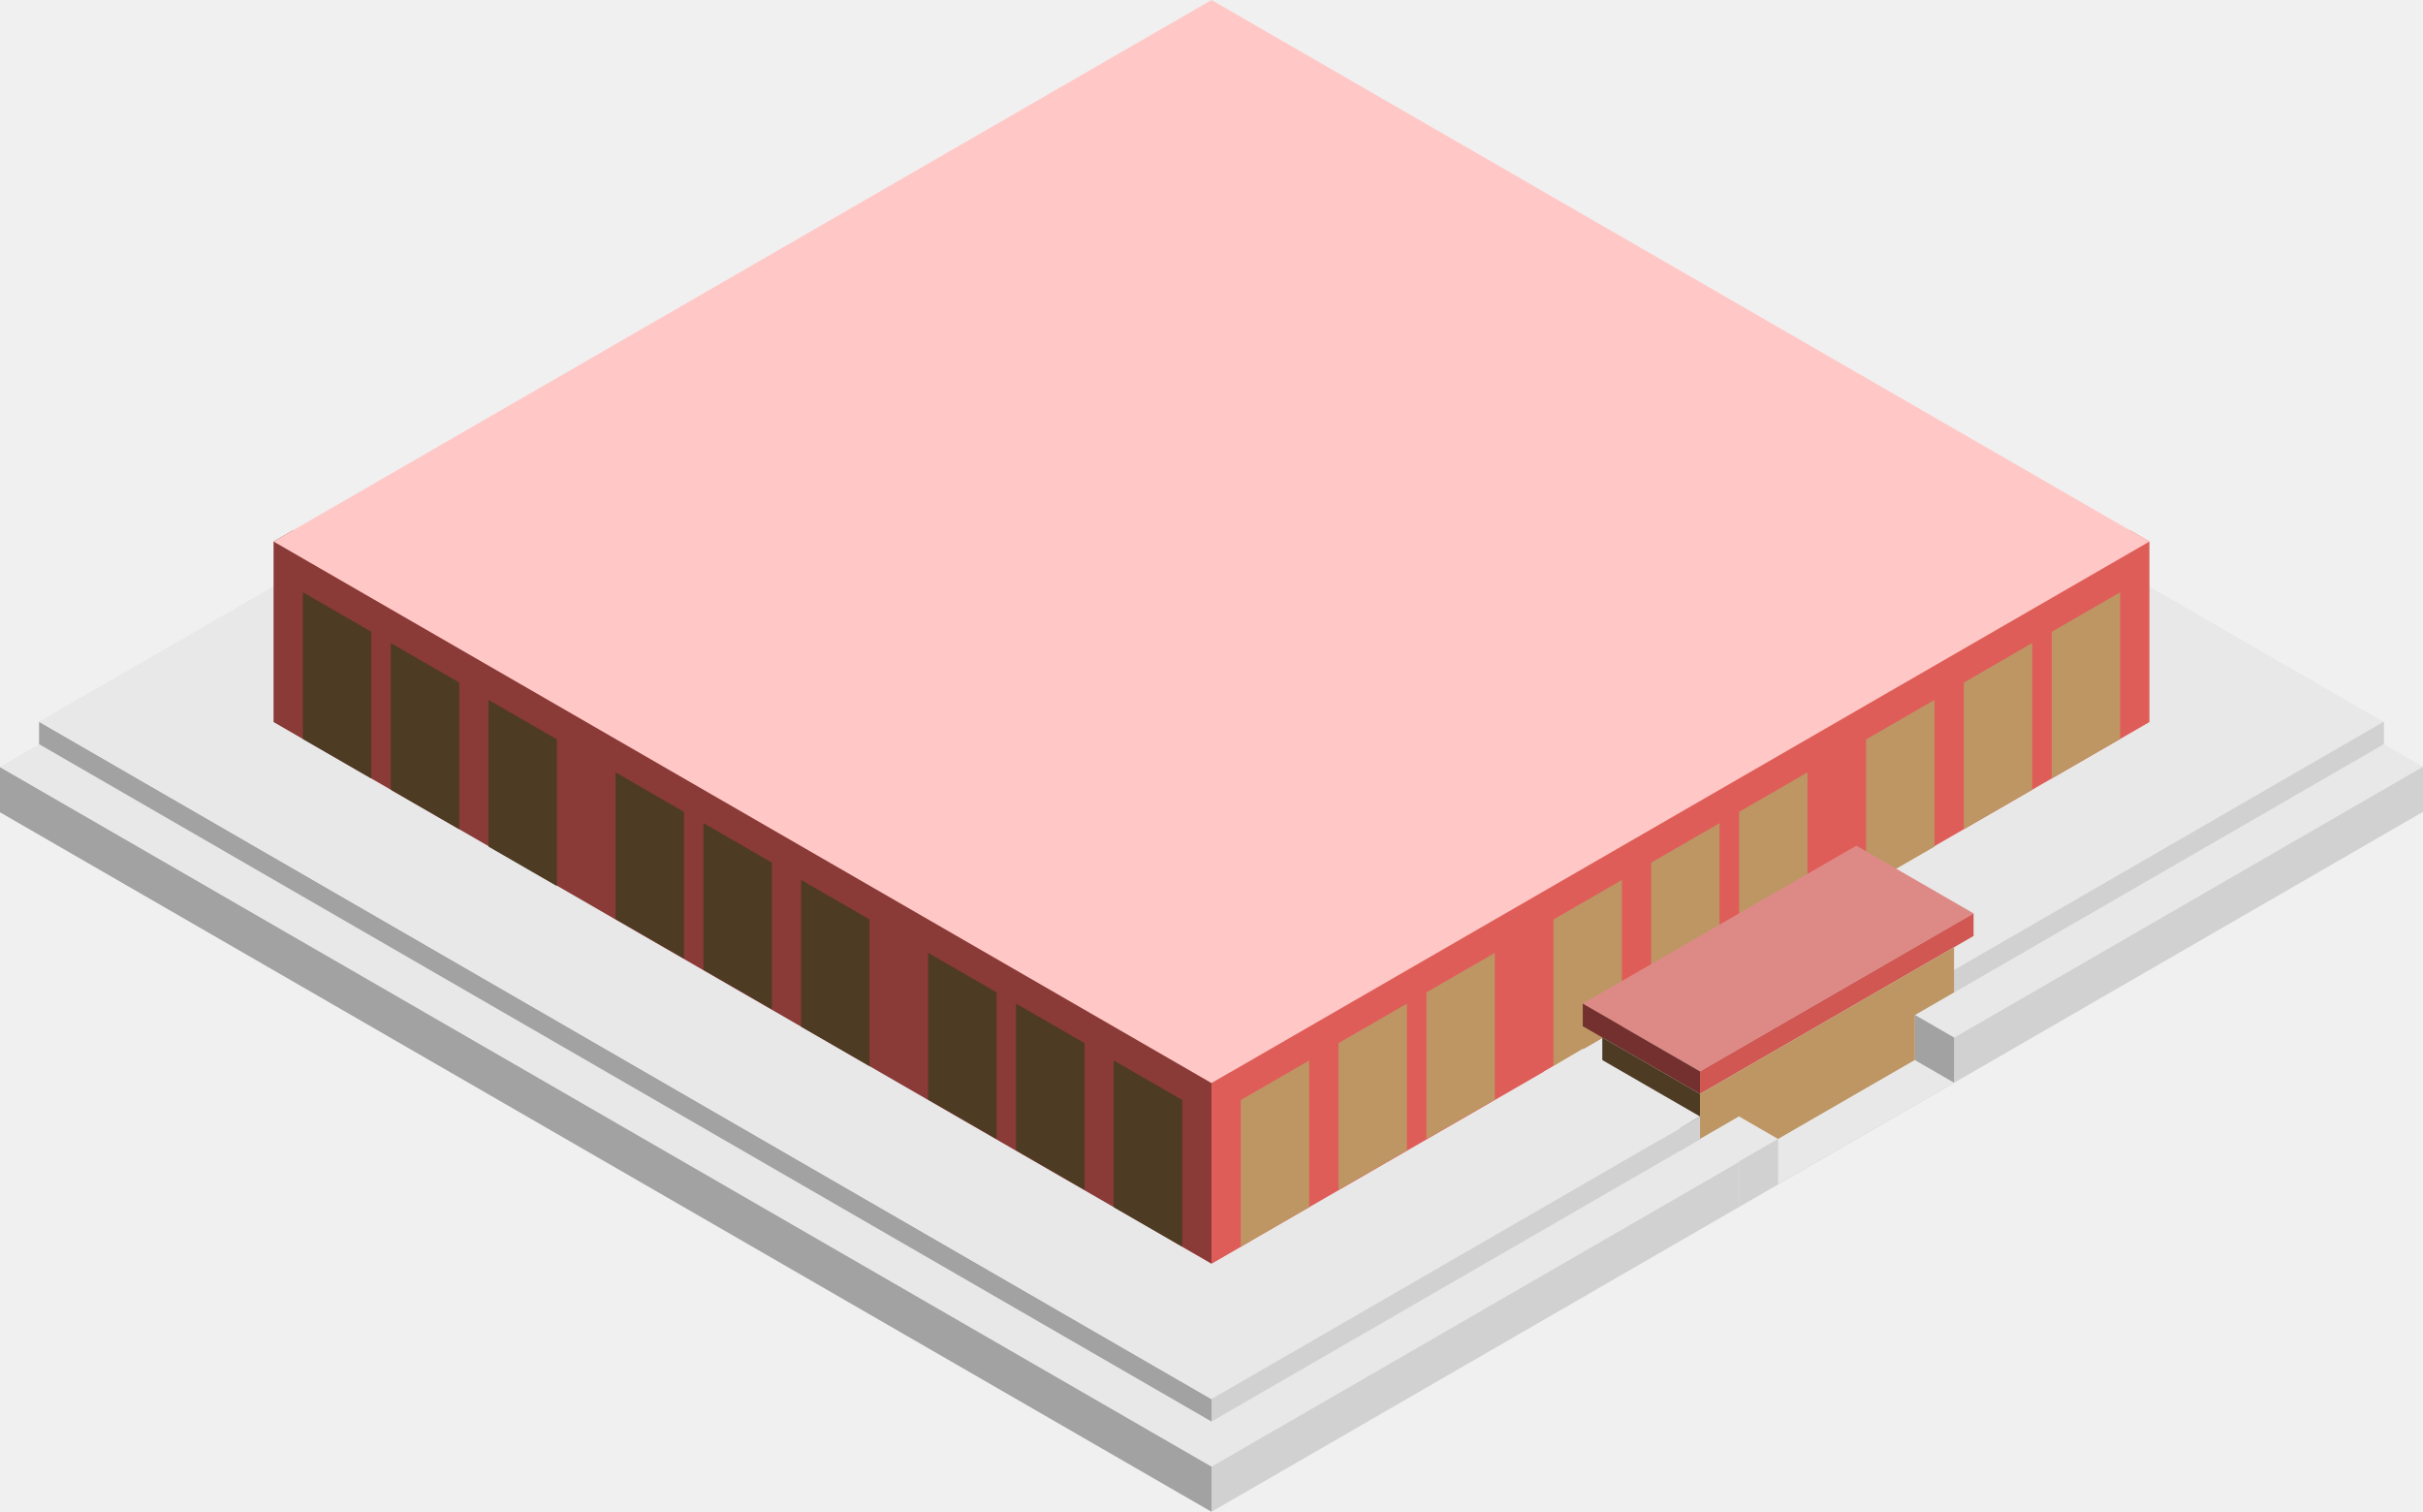
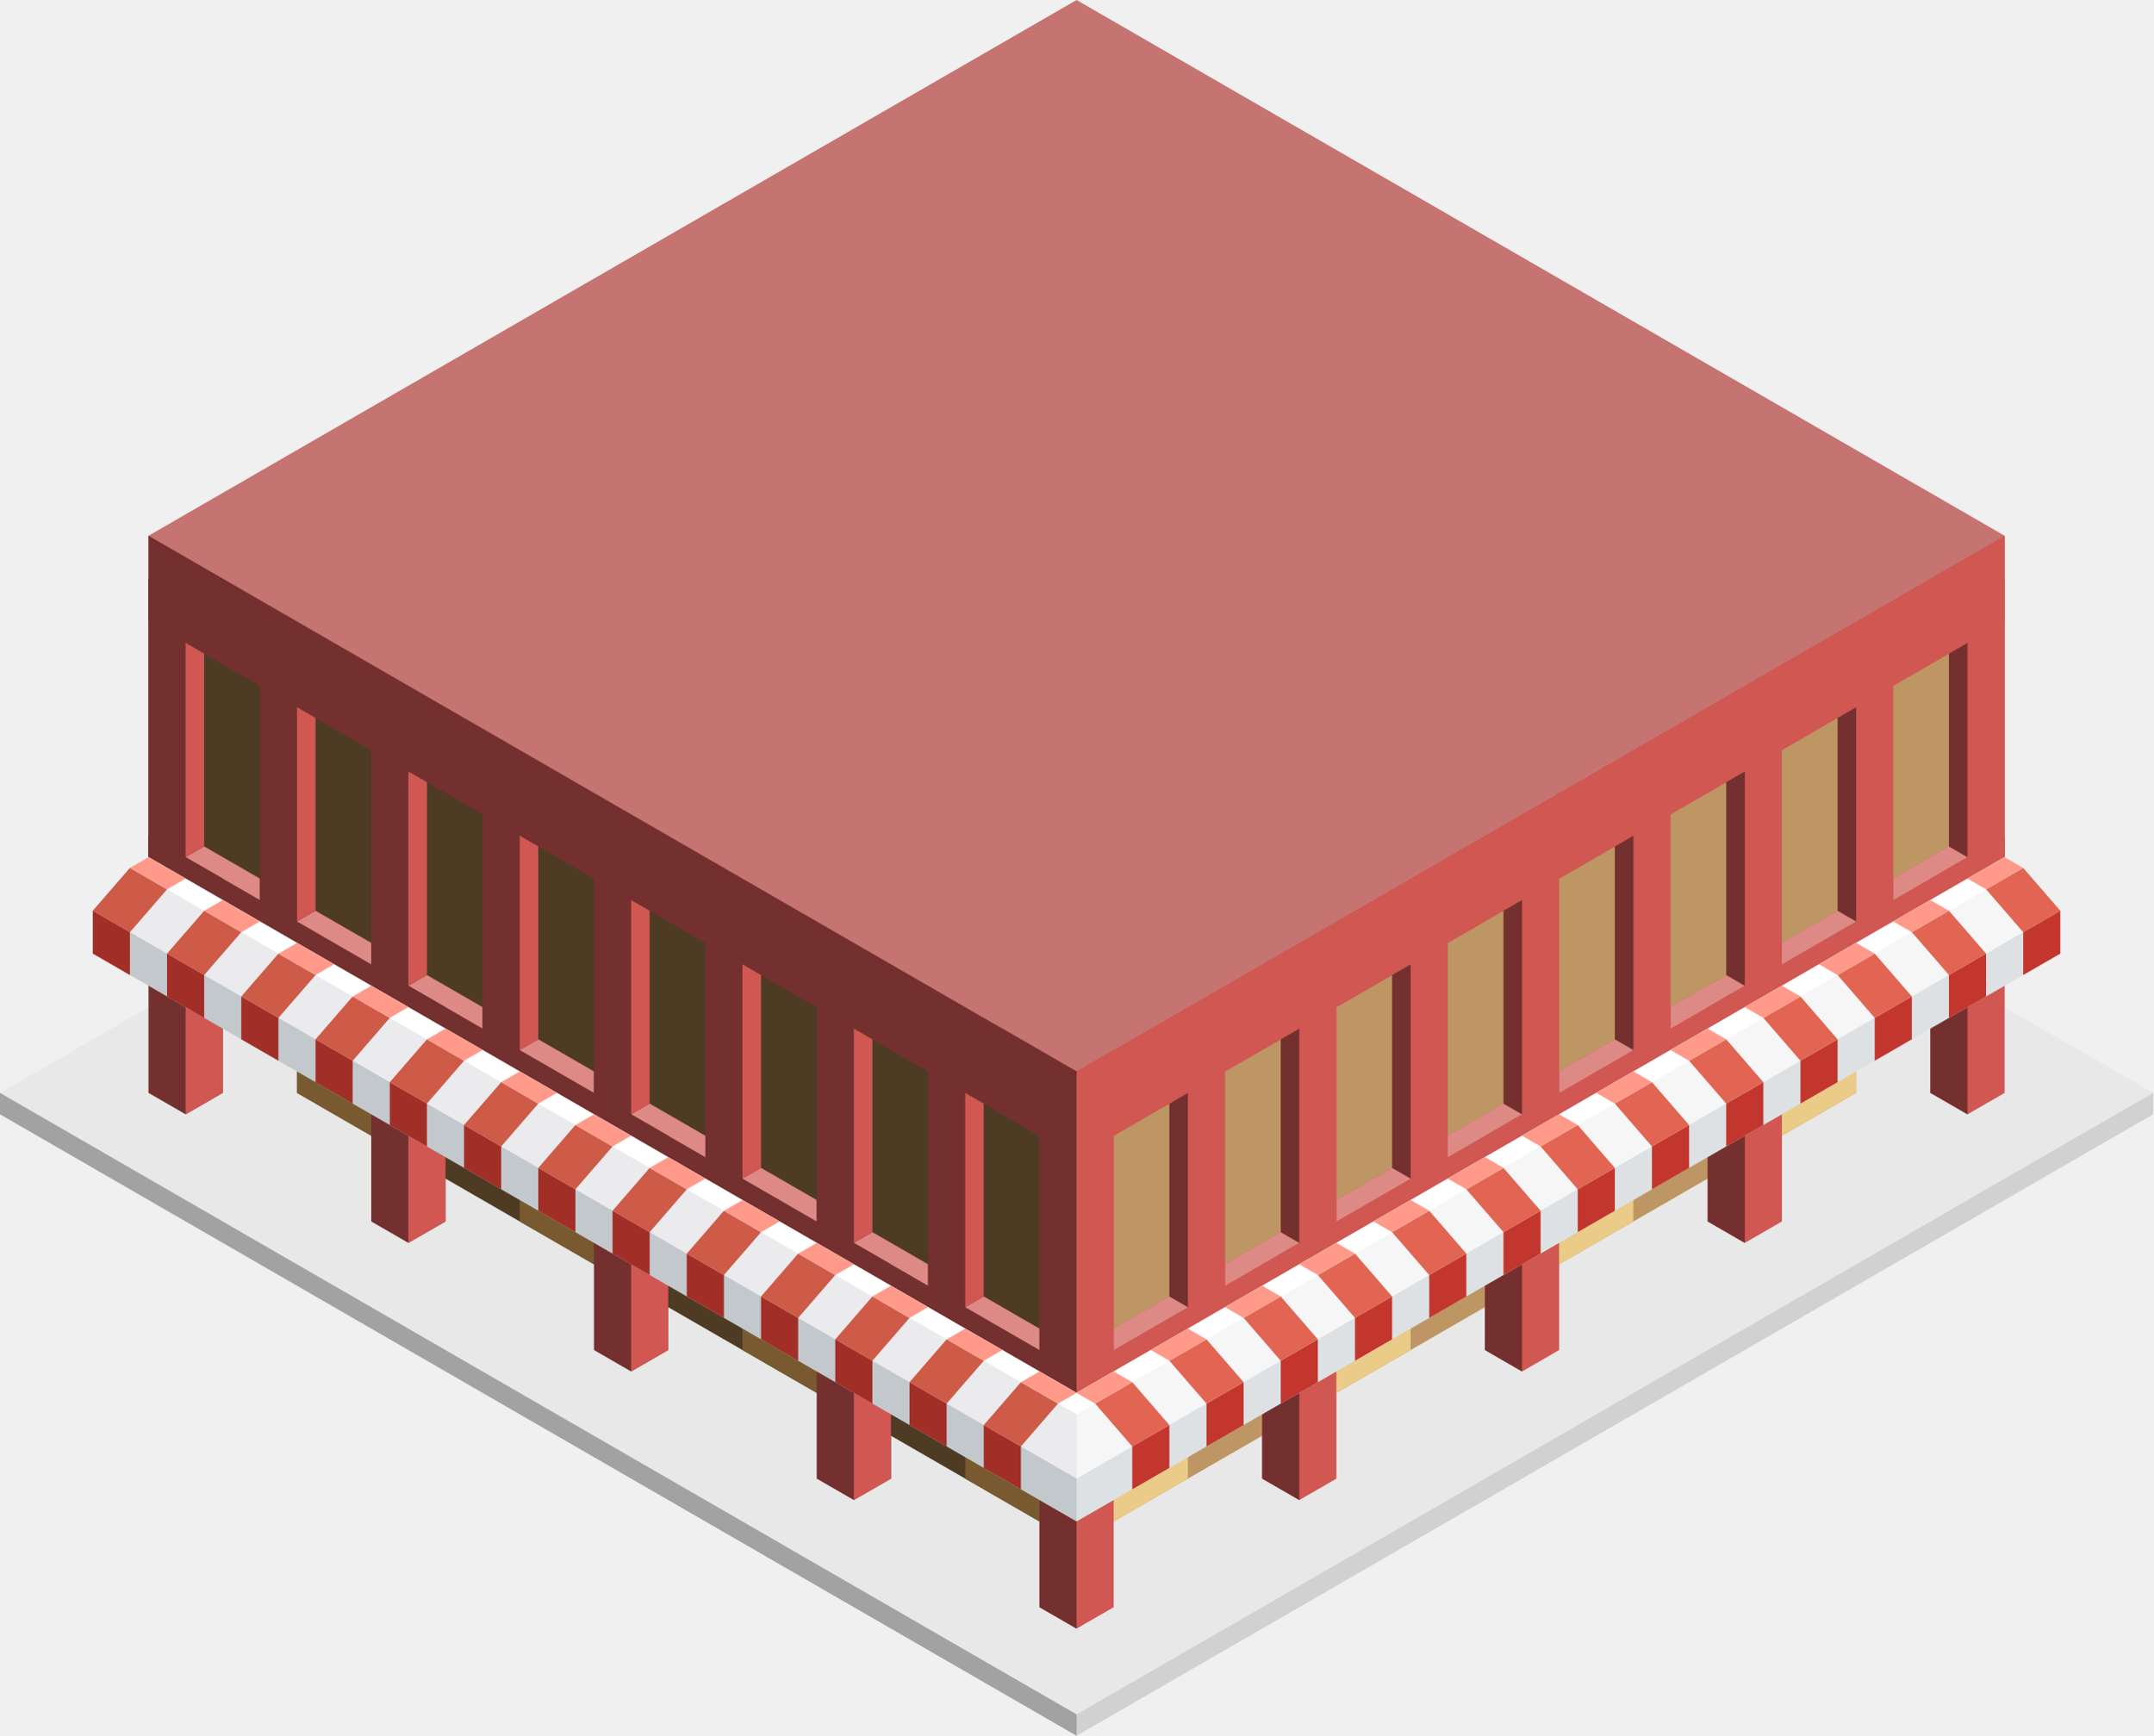
- <svg xmlns="http://www.w3.org/2000/svg" id="Layer_1" data-name="Layer 1" viewBox="0 0 620 386.825">
+ <svg xmlns="http://www.w3.org/2000/svg" id="Layer_1" data-name="Layer 1" viewBox="0 0 580 467.653">
  <defs>
    <style>
+       .concrete-top {
+         fill: #e8e8e8;
+       }
+ 
+       .window-R-prim {
+         fill: #bd9664;
+       }
+ 
+       .window-L-prim {
+         fill: #4d3b24;
+       }
+ 
+       .top-dark {
+         fill: #c67471;
+       }
+ 
+       .exterior-R-prim {
+         fill: #d05752;
+       }
+ 
+       .exterior-L-prim {
+         fill: #73302e;
+       }
+ 
+       .top-prim {
+         fill: #dd8a87;
+       }
+ 
+       .window-R-light {
+         fill: #eacb87;
+       }
+ 
+       .window-L-light {
+         fill: #795a30;
+       }
+ 
+       .concrete-right {
+         fill: #d1d1d1;
+       }
+ 
      .concrete-left {
        fill: #a2a2a2;
      }

-       .concrete-top {
-         fill: #e8e8e8;
-       }
- 
-       .concrete-right {
-         fill: #d1d1d1;
-       }
- 
-       .exterior-R-light {
-         fill: #df5d58;
-       }
- 
-       .exterior-L-light {
-         fill: #8a3a37;
-       }
- 
-       .window-R-prim {
-         fill: #bd9664;
-       }
- 
-       .window-L-prim {
-         fill: #4d3b24;
-       }
- 
-       .top-prim {
-         fill: #dd8a87;
-       }
- 
-       .exterior-L-prim {
-         fill: #73302e;
-       }
- 
-       .exterior-R-prim {
-         fill: #d05752;
-       }
- 
-       .top-light {
-         fill: #ffc8c6;
+       .cls-1 {
+         fill: #c3c8cc;
+       }
+ 
+       .cls-2 {
+         fill: #ebebee;
+       }
+ 
+       .cls-3 {
+         fill: #dde1e3;
+       }
+ 
+       .cls-4 {
+         fill: #f6f6f7;
+       }
+ 
+       .cls-5 {
+         fill: #fff;
+       }
+ 
+       .cls-6 {
+         fill: #c2362e;
+       }
+ 
+       .cls-7 {
+         fill: #a22e28;
+       }
+ 
+       .cls-8 {
+         fill: #e16552;
+       }
+ 
+       .cls-9 {
+         fill: #ce5a48;
+       }
+ 
+       .cls-10 {
+         fill: #ff9a8b;
      }
    </style>
  </defs>
  <g id="root">
-     <path id="base-left" class="concrete-left" d="M310,369.504,10,196.299V184.696L310,358.014Z" />
-     <path id="base-top" class="concrete-top" d="M310,357.957,610,184.752,310,11.547,10,184.639Z" />
-     <path id="base-right" class="concrete-right" d="M310,369.504v-11.547L610,184.639v11.66Z" />
-     <path id="base-top-2" data-name="base-top" class="concrete-top" d="M310,363.731v11.547L620,196.186l-10-5.774Z" />
-     <path id="base-right-2" data-name="base-right" class="concrete-right" d="M310,386.825V375.278L620,196.186v11.547Z" />
-     <path id="base-top-3" data-name="base-top" class="concrete-top" d="M310,375.278v-11.547L10,190.412,0,196.186Z" />
-     <path id="base-left-2" data-name="base-left" class="concrete-left" d="M0,196.299v11.547L310,386.825V375.278Z" />
-     <path id="Path" class="exterior-R-light" d="M320,317.543l-10,5.774-10-5.774V265.581l10,5.774,10-5.774Z" />
-     <path id="Path-2" data-name="Path" class="exterior-R-light" d="M310,323.316l240-138.564v-46.188l-5-2.887L305,274.241l5,2.887Z" />
-     <path id="Path-3" data-name="Path" class="exterior-L-light" d="M315,274.241,75,135.677l-5,2.887v46.188l240,138.564V277.128Z" />
-     <path id="Path-4" data-name="Path" class="window-R-prim" d="M397.5,272.798,415,262.695V225.167L397.5,235.27Z" />
-     <path id="Path-5" data-name="Path" class="window-L-prim" d="M222.5,272.798,205,262.695V225.167L222.5,235.27Z" />
-     <path id="Path-6" data-name="Path" class="window-R-prim" d="M477.5,226.723,495,216.62v-37.528l-17.5,10.104Z" />
-     <path id="Path-7" data-name="Path" class="window-L-prim" d="M142.5,226.723,125,216.62v-37.528l17.5,10.104Z" />
-     <path id="Path-8" data-name="Path" class="window-R-prim" d="M422.5,258.251,440,248.148V210.62l-17.5,10.104Z" />
-     <path id="Path-9" data-name="Path" class="window-L-prim" d="M197.5,258.251,180,248.148V210.62l17.5,10.104Z" />
-     <path id="Path-10" data-name="Path" class="window-R-prim" d="M502.5,212.177,520,202.073V164.545l-17.5,10.104Z" />
-     <path id="Path-11" data-name="Path" class="window-L-prim" d="M117.5,212.177,100,202.073V164.545l17.5,10.104Z" />
-     <path id="Path-12" data-name="Path" class="window-R-prim" d="M445,245.261l17.5-10.104V197.629L445,207.733Z" />
-     <path id="Path-13" data-name="Path" class="window-L-prim" d="M175,245.261l-17.5-10.104V197.629L175,207.733Z" />
-     <path id="Path-14" data-name="Path" class="window-R-prim" d="M525,199.186l17.5-10.104V151.555L525,161.658Z" />
-     <path id="Path-15" data-name="Path" class="window-L-prim" d="M95,199.186,77.5,189.082V151.555L95,161.658Z" />
-     <path id="base-2-top" class="top-prim" d="M405,256.808l70-40.414,30,17.32-70,40.415Z" />
-     <path id="Path-16" data-name="Path" class="exterior-L-prim" d="M435,279.902v-5.774l-30-17.321v5.774Z" />
-     <path id="Path-17" data-name="Path" class="exterior-R-prim" d="M505,233.714v5.773l-70,40.415v-5.774Z" />
-     <path id="base-2-left" class="window-L-prim" d="M410,265.468v11.547l25,14.434v-11.547Z" />
-     <path id="base-2-right" class="window-R-prim" d="M435,291.449l65-37.528V242.374l-65,37.528Z" />
-     <path id="base-2-right-2" data-name="base-2-right" class="window-R-prim" d="M445,297.222v-17.32l45-25.981v17.32Z" />
-     <path id="base-top-4" data-name="base-top" class="concrete-top" d="M445,308.769v-11.547l45-25.981,10,5.773Z" />
-     <path id="base-left-3" data-name="base-left" class="concrete-left" d="M500,265.468l-10-5.773v11.547l10,5.773Z" />
-     <path id="base-top-5" data-name="base-top" class="concrete-top" d="M445,297.222l10-5.773-10-5.774-10,5.774Z" />
-     <path id="Path-18" data-name="Path" class="concrete-right" d="M445,308.769l10-5.774V291.449l-10,5.773Z" />
-     <path id="Path-19" data-name="Path" class="concrete-right" d="M430,294.449V288.562l5-2.887v5.774Z" />
-     <path id="base-top-6" data-name="base-top" class="concrete-top" d="M395,274.242l10-5.887,30,17.32-10,5.887Z" />
-     <path id="Path-20" data-name="Path" class="window-R-prim" d="M317.5,318.986,335,308.883V271.355l-17.5,10.104Z" />
-     <path id="Path-21" data-name="Path" class="window-L-prim" d="M302.5,318.986,285,308.883V271.355l17.5,10.104Z" />
-     <path id="Path-22" data-name="Path" class="window-R-prim" d="M342.5,304.439,360,294.336V256.808l-17.5,10.104Z" />
-     <path id="Path-23" data-name="Path" class="window-L-prim" d="M277.5,304.439,260,294.336V256.808l17.5,10.104Z" />
-     <path id="Path-24" data-name="Path" class="window-R-prim" d="M365,291.449l17.5-10.104V243.817L365,253.921Z" />
-     <path id="Path-25" data-name="Path" class="window-L-prim" d="M255,291.449l-17.5-10.104V243.817L255,253.921Z" />
-     <path id="anchor_70_277.128_480" class="top-light" d="M70,138.564,310,0,550,138.564,310,277.128Z" />
+     <path id="Path" class="concrete-top" d="M290,461.88,580,294.448,290,127.017,0,294.448Z" />
+     <path id="Path-2" data-name="Path" class="window-R-prim" d="M500,294.448V254.034L290,375.277V415.692Z" />
+     <path id="Path-3" data-name="Path" class="window-L-prim" d="M80,294.448V254.034l200,115.47v40.414Z" />
+     <path id="anchor_40_288.675_500" class="top-dark" d="M40,144.337v11.547L290,300.222,540,155.884V144.337L290,0Z" />
+     <path id="Path-4" data-name="Path" class="exterior-R-prim" d="M290,288.675v92.376L540,236.713V144.337Z" />
+     <path id="Path-5" data-name="Path" class="exterior-L-prim" d="M290,288.675v92.376L40,236.713V144.337Z" />
+     <path id="Path-6" data-name="Path" class="window-R-prim" d="M300,305.995,525,176.092v51.961L300,357.957Z" />
+     <path id="Path-7" data-name="Path" class="window-L-prim" d="M280,305.995,55,176.092v51.961L280,357.957Z" />
+     <path id="Path-8" data-name="Path" class="exterior-R-prim" d="M290,300.222v11.547L540,167.431V155.884Z" />
+     <path id="Path-9" data-name="Path" class="exterior-R-prim" d="M290,369.504v11.547L540,236.713V225.166Z" />
+     <path id="Path-10" data-name="Path" class="top-prim" d="M480,254.034l15-8.66,5,2.887-20,11.547Z" />
+     <path id="Path-11" data-name="Path" class="top-prim" d="M510,236.713l15-8.66,5,2.887-20,11.547Z" />
+     <path id="Path-12" data-name="Path" class="top-prim" d="M300,357.957l15-8.66,5,2.887-20,11.547Z" />
+     <path id="Path-13" data-name="Path" class="top-prim" d="M360,323.316l15-8.66,5,2.887L360,329.09Z" />
+     <path id="Path-14" data-name="Path" class="top-prim" d="M420,288.675l15-8.66,5,2.887-20,11.547Z" />
+     <path id="Path-15" data-name="Path" class="top-prim" d="M330,340.637l15-8.661,5,2.887L330,346.41Z" />
+     <path id="Path-16" data-name="Path" class="top-prim" d="M390,305.996l15-8.661,5,2.887-20,11.547Z" />
+     <path id="Path-17" data-name="Path" class="top-prim" d="M450,271.355l15-8.661,5,2.887-20,11.547Z" />
+     <path id="Path-18" data-name="Path" class="exterior-R-prim" d="M290,300.222l10-5.774v80.829l-10,5.774Z" />
+     <path id="Path-19" data-name="Path" class="exterior-L-prim" d="M315,297.335l10-5.773V355.07l-10-5.773Z" />
+     <path id="Path-20" data-name="Path" class="exterior-L-prim" d="M375,262.694l10-5.773v63.508l-10-5.773Z" />
+     <path id="Path-21" data-name="Path" class="exterior-L-prim" d="M435,228.053l10-5.773v63.508l-10-5.773Z" />
+     <path id="Path-22" data-name="Path" class="exterior-L-prim" d="M345,280.015l10-5.774V337.75l-10-5.774Z" />
+     <path id="Path-23" data-name="Path" class="exterior-R-prim" d="M280,433.012V282.901l10,5.774,10-5.774V433.012l-10,5.774Z" />
+     <path id="Path-24" data-name="Path" class="exterior-L-prim" d="M405,245.374,415,239.6V303.109l-10-5.774Z" />
+     <path id="Path-25" data-name="Path" class="exterior-R-prim" d="M410,230.94l10-5.774v80.829l-10,5.774Z" />
+     <path id="Path-26" data-name="Path" class="exterior-L-prim" d="M465,210.732l10-5.773v63.509l-10-5.774Z" />
+     <path id="Path-27" data-name="Path" class="exterior-R-prim" d="M400,363.73V305.995l20-11.547V363.73l-10,5.774Z" />
+     <path id="Path-28" data-name="Path" class="exterior-L-prim" d="M495,193.412l10-5.773v63.508l-10-5.773Z" />
+     <path id="Path-29" data-name="Path" class="exterior-L-prim" d="M525,176.092l10-5.774v63.509l-10-5.774Z" />
+     <path id="Path-30" data-name="Path" class="exterior-R-prim" d="M350,265.581l10-5.774v80.829l-10,5.774Z" />
+     <path id="Path-31" data-name="Path" class="exterior-R-prim" d="M340,398.371V340.636l20-11.547v69.282l-10,5.774Z" />
+     <path id="Path-32" data-name="Path" class="exterior-R-prim" d="M470,196.299l10-5.774v80.829l-10,5.774Z" />
+     <path id="Path-33" data-name="Path" class="exterior-R-prim" d="M460,329.089V271.354l20-11.547v69.282l-10,5.774Z" />
+     <path id="Path-34" data-name="Path" class="exterior-R-prim" d="M320,282.901l10-5.773V357.957l-10,5.774Z" />
+     <path id="Path-35" data-name="Path" class="exterior-R-prim" d="M440,213.619l10-5.773V288.675l-10,5.774Z" />
+     <path id="Path-36" data-name="Path" class="exterior-R-prim" d="M380,248.26l10-5.773V323.316l-10,5.773Z" />
+     <path id="Path-37" data-name="Path" class="exterior-R-prim" d="M500,178.978l10-5.773v80.829l-10,5.773Z" />
+     <path id="Path-38" data-name="Path" class="exterior-R-prim" d="M530,161.658l10-5.773v80.829l-10,5.773Z" />
+     <path id="Path-39" data-name="Path" class="exterior-R-prim" d="M520,294.448V236.713l20-11.547v69.282l-10,5.774Z" />
+     <path id="Path-40" data-name="Path" class="exterior-L-prim" d="M340,352.183l10-5.773v57.735l-10-5.774Z" />
+     <path id="Path-41" data-name="Path" class="exterior-L-prim" d="M400,317.542l10-5.773v57.735l-10-5.774Z" />
+     <path id="Path-42" data-name="Path" class="exterior-L-prim" d="M460,282.901l10-5.773V334.863l-10-5.774Z" />
+     <path id="Path-43" data-name="Path" class="exterior-L-prim" d="M520,248.26l10-5.773V300.222l-10-5.774Z" />
+     <path id="Path-44" data-name="Path" class="exterior-L-prim" d="M290,300.222v11.547L40,167.431V155.884Z" />
+     <path id="Path-45" data-name="Path" class="exterior-L-prim" d="M290,369.504v11.547L40,236.713V225.166Z" />
+     <path id="Path-46" data-name="Path" class="top-prim" d="M100,254.034l-15-8.66-5,2.887,20,11.547Z" />
+     <path id="Path-47" data-name="Path" class="top-prim" d="M70,236.713l-15-8.66-5,2.887,20,11.547Z" />
+     <path id="Path-48" data-name="Path" class="top-prim" d="M280,357.957l-15-8.66-5,2.887,20,11.547Z" />
+     <path id="Path-49" data-name="Path" class="top-prim" d="M220,323.316l-15-8.66-5,2.887,20,11.547Z" />
+     <path id="Path-50" data-name="Path" class="top-prim" d="M160,288.675l-15-8.66-5,2.887,20,11.547Z" />
+     <path id="Path-51" data-name="Path" class="top-prim" d="M250,340.637l-15-8.661-5,2.887,20,11.547Z" />
+     <path id="Path-52" data-name="Path" class="top-prim" d="M190,305.996l-15-8.661-5,2.887,20,11.547Z" />
+     <path id="Path-53" data-name="Path" class="top-prim" d="M130,271.355l-15-8.661-5,2.887,20,11.547Z" />
+     <path id="Path-54" data-name="Path" class="exterior-L-prim" d="M290,288.675l-10-5.774-10-5.773V300.222l10,5.773v69.282l10,5.774Z" />
+     <path id="Path-55" data-name="Path" class="exterior-L-prim" d="M290,369.504l-10-5.774v69.282l10,5.774Z" />
+     <path id="Path-56" data-name="Path" class="exterior-R-prim" d="M265,297.335l-10-5.773V355.07l10-5.773Z" />
+     <path id="Path-57" data-name="Path" class="exterior-R-prim" d="M205,262.694l-10-5.773v63.508l10-5.773Z" />
+     <path id="Path-58" data-name="Path" class="exterior-R-prim" d="M145,228.053,135,222.28v63.508l10-5.773Z" />
+     <path id="Path-59" data-name="Path" class="exterior-R-prim" d="M235,280.015l-10-5.774v57.735l5,2.887,5-2.887Z" />
+     <path id="Path-60" data-name="Path" class="exterior-R-prim" d="M175,245.374,165,239.6V303.109l10-5.774Z" />
+     <path id="Path-61" data-name="Path" class="exterior-L-prim" d="M170,230.94l-10-5.774v80.829l10,5.774Z" />
+     <path id="Path-62" data-name="Path" class="exterior-R-prim" d="M115,210.732l-10-5.773v63.509l10-5.774Z" />
+     <path id="Path-63" data-name="Path" class="exterior-L-prim" d="M180,363.73V305.995l-20-11.547V363.73l10,5.774Z" />
+     <path id="Path-64" data-name="Path" class="exterior-R-prim" d="M85,193.412l-10-5.773v63.508l10-5.773Z" />
+     <path id="Path-65" data-name="Path" class="exterior-R-prim" d="M55,176.092l-10-5.774v63.509l10-5.774Z" />
+     <path id="Path-66" data-name="Path" class="exterior-L-prim" d="M230,340.636V265.581l-10-5.774v80.829l10,5.774Z" />
+     <path id="Path-67" data-name="Path" class="exterior-L-prim" d="M240,398.371V340.636l-20-11.547v69.282l10,5.774Z" />
+     <path id="Path-68" data-name="Path" class="exterior-L-prim" d="M110,196.299l-10-5.774v80.829l10,5.774Z" />
+     <path id="Path-69" data-name="Path" class="exterior-L-prim" d="M120,329.089V271.354l-10-5.773-10-5.774v69.282l10,5.774Z" />
+     <path id="Path-70" data-name="Path" class="exterior-L-prim" d="M260,282.901l-10-5.773V357.957l10,5.774Z" />
+     <path id="Path-71" data-name="Path" class="exterior-L-prim" d="M140,213.619l-10-5.773V288.675l10,5.774Z" />
+     <path id="Path-72" data-name="Path" class="exterior-L-prim" d="M200,248.26l-10-5.773V323.316l10,5.773Z" />
+     <path id="Path-73" data-name="Path" class="exterior-L-prim" d="M80,178.978l-10-5.773v80.829l10,5.773Z" />
+     <path id="Path-74" data-name="Path" class="exterior-L-prim" d="M50,161.658,40,155.885v80.829l10,5.773Z" />
+     <path id="Path-75" data-name="Path" class="exterior-L-prim" d="M60,294.448V236.713L40,225.166v69.282l10,5.774Z" />
+     <path id="Path-76" data-name="Path" class="exterior-R-prim" d="M240,352.183l-10-5.773v57.735l10-5.774Z" />
+     <path id="Path-77" data-name="Path" class="exterior-R-prim" d="M180,317.542l-10-5.773v57.735l10-5.774Z" />
+     <path id="Path-78" data-name="Path" class="exterior-R-prim" d="M120,282.901l-10-5.773V334.863l10-5.774Z" />
+     <path id="Path-79" data-name="Path" class="exterior-R-prim" d="M60,248.26l-10-5.773V300.222l10-5.774Z" />
+     <path id="Path-80" data-name="Path" class="window-R-light" d="M300,409.918l20-11.547V363.73l-20,11.547Z" />
+     <path id="Path-81" data-name="Path" class="window-L-light" d="M280,409.918l-20-11.547V363.73l20,11.547Z" />
+     <path id="Path-82" data-name="Path" class="window-R-light" d="M420,340.636l20-11.547V294.448l-20,11.547Z" />
+     <path id="Path-83" data-name="Path" class="window-L-light" d="M160,340.636l-20-11.547V294.448l20,11.547Z" />
+     <path id="Path-84" data-name="Path" class="window-R-light" d="M360,375.277,380,363.73V329.089l-20,11.547Z" />
+     <path id="Path-85" data-name="Path" class="window-L-light" d="M220,375.277,200,363.73V329.089l20,11.547Z" />
+     <path id="Path-86" data-name="Path" class="window-R-light" d="M480,305.995l20-11.547V259.807l-20,11.547Z" />
+     <path id="Path-87" data-name="Path" class="window-L-light" d="M100,305.995,80,294.448V259.807l20,11.547Z" />
+     <path id="Path-88" data-name="Path" class="concrete-right" d="M290,461.88v5.773L580,300.222v-5.774Z" />
+     <path id="Path-89" data-name="Path" class="concrete-left" d="M0,294.448,290,461.88v5.773L0,300.222Z" />
+     <path id="Path-90" data-name="Path" class="cls-1" d="M35,233.827,25,245.374v11.547L290,409.918V381.051Z" />
+     <path id="Path-91" data-name="Path" class="cls-2" d="M40,230.94l-5,2.887L25,245.374,290,398.371l5-2.886V378.164l-5-2.887Z" />
+     <path id="Path-92" data-name="Path" class="cls-3" d="M545,233.827l10,11.547v11.547L290,409.918V381.051Z" />
+     <path id="Path-93" data-name="Path" class="cls-4" d="M540,230.94l5,2.887,10,11.547L290,398.371v-23.094Z" />
+     <path id="Path-94" data-name="Path" class="cls-5" d="M40,230.94l250,144.337L540,230.94l5,2.887L290,381.051,35,233.827Z" />
+     <path id="Path-95" data-name="Path" class="cls-6" d="M545,251.147l10-5.773v11.547l-10,5.773Z" />
+     <path id="Path-96" data-name="Path" class="cls-6" d="M525,262.694l10-5.773v11.547l-10,5.773Z" />
+     <path id="Path-97" data-name="Path" class="cls-6" d="M505,274.241l10-5.773v11.547l-10,5.773Z" />
+     <path id="Path-98" data-name="Path" class="cls-6" d="M485,285.788l10-5.773v11.547l-10,5.773Z" />
+     <path id="Path-99" data-name="Path" class="cls-6" d="M465,297.335l10-5.773v11.547l-10,5.773Z" />
+     <path id="Path-100" data-name="Path" class="cls-6" d="M445,308.882l10-5.773v11.547l-10,5.773Z" />
+     <path id="Path-101" data-name="Path" class="cls-6" d="M425,320.429l10-5.773v11.547l-10,5.773Z" />
+     <path id="Path-102" data-name="Path" class="cls-6" d="M405,331.976l10-5.773V337.75l-10,5.773Z" />
+     <path id="Path-103" data-name="Path" class="cls-6" d="M385,343.523l10-5.773v11.547L385,355.07Z" />
+     <path id="Path-104" data-name="Path" class="cls-6" d="M365,355.07l10-5.773v11.547l-10,5.773Z" />
+     <path id="Path-105" data-name="Path" class="cls-6" d="M345,366.617l10-5.773v11.547l-10,5.773Z" />
+     <path id="Path-106" data-name="Path" class="cls-6" d="M325,378.164l10-5.773v11.547l-10,5.773Z" />
+     <path id="Path-107" data-name="Path" class="cls-6" d="M305,389.711l10-5.773v11.547l-10,5.773Z" />
+     <path id="Path-108" data-name="Path" class="cls-7" d="M35,251.147,25,245.374v11.547l10,5.773Z" />
+     <path id="Path-109" data-name="Path" class="cls-7" d="M75,274.241,65,268.468v11.547l10,5.773Z" />
+     <path id="Path-110" data-name="Path" class="cls-7" d="M95,285.788,85,280.015v11.547l10,5.773Z" />
+     <path id="Path-111" data-name="Path" class="cls-7" d="M115,297.335l-10-5.773v11.547l10,5.773Z" />
+     <path id="Path-112" data-name="Path" class="cls-7" d="M135,308.882l-10-5.773v11.547l10,5.773Z" />
+     <path id="Path-113" data-name="Path" class="cls-7" d="M155,320.43l-10-5.774v11.547l10,5.774Z" />
+     <path id="Path-114" data-name="Path" class="cls-7" d="M175,331.976l-10-5.773V337.75l10,5.773Z" />
+     <path id="Path-115" data-name="Path" class="cls-7" d="M195,343.524l-10-5.774v11.547l10,5.774Z" />
+     <path id="Path-116" data-name="Path" class="cls-7" d="M215,355.07l-10-5.774v11.547l10,5.774Z" />
+     <path id="Path-117" data-name="Path" class="cls-7" d="M235,366.617l-10-5.774V372.39l10,5.774Z" />
+     <path id="Path-118" data-name="Path" class="cls-7" d="M255,378.164l-10-5.773v11.547l10,5.773Z" />
+     <path id="Path-119" data-name="Path" class="cls-7" d="M275,389.711l-10-5.773v11.547l10,5.773Z" />
+     <path id="Path-120" data-name="Path" class="cls-7" d="M55,262.694,45,256.921v11.547l10,5.773Z" />
+     <path id="Path-121" data-name="Path" class="cls-8" d="M545,251.147,535,239.6l10-5.773,10,11.547Z" />
+     <path id="Path-122" data-name="Path" class="cls-8" d="M525,262.694l-10-11.547,10-5.773,10,11.547Z" />
+     <path id="Path-123" data-name="Path" class="cls-8" d="M505,274.241l-10-11.547,10-5.773,10,11.547Z" />
+     <path id="Path-124" data-name="Path" class="cls-8" d="M485,285.788l-10-11.547,10-5.773,10,11.547Z" />
+     <path id="Path-125" data-name="Path" class="cls-8" d="M465,297.335l-10-11.547,10-5.773,10,11.547Z" />
+     <path id="Path-126" data-name="Path" class="cls-8" d="M445,308.882l-10-11.547,10-5.773,10,11.547Z" />
+     <path id="Path-127" data-name="Path" class="cls-8" d="M425,320.429l-10-11.547,10-5.773,10,11.547Z" />
+     <path id="Path-128" data-name="Path" class="cls-8" d="M405,331.976l-10-11.547,10-5.773,10,11.547Z" />
+     <path id="Path-129" data-name="Path" class="cls-8" d="M385,343.523l-10-11.547,10-5.773,10,11.547Z" />
+     <path id="Path-130" data-name="Path" class="cls-8" d="M365,355.07l-10-11.547,10-5.773,10,11.547Z" />
+     <path id="Path-131" data-name="Path" class="cls-8" d="M345,366.617,335,355.07l10-5.773,10,11.547Z" />
+     <path id="Path-132" data-name="Path" class="cls-8" d="M325,378.164l-10-11.547,10-5.773,10,11.547Z" />
+     <path id="Path-133" data-name="Path" class="cls-8" d="M305,389.711l-10-11.547,10-5.773,10,11.547Z" />
+     <path id="Path-134" data-name="Path" class="cls-9" d="M35,251.147,45,239.6,35,233.827,25,245.374Z" />
+     <path id="Path-135" data-name="Path" class="cls-9" d="M75,274.241l10-11.547L75,256.921,65,268.468Z" />
+     <path id="Path-136" data-name="Path" class="cls-9" d="M95,285.788l10-11.547L95,268.468,85,280.015Z" />
+     <path id="Path-137" data-name="Path" class="cls-9" d="M115,297.335l10-11.547-10-5.773-10,11.547Z" />
+     <path id="Path-138" data-name="Path" class="cls-9" d="M135,308.882l10-11.547-10-5.773-10,11.547Z" />
+     <path id="Path-139" data-name="Path" class="cls-9" d="M155,320.429l10-11.547-10-5.773-10,11.547Z" />
+     <path id="Path-140" data-name="Path" class="cls-9" d="M175,331.976l10-11.547-10-5.773-10,11.547Z" />
+     <path id="Path-141" data-name="Path" class="cls-9" d="M195,343.524l10-11.547-10-5.774L185,337.75Z" />
+     <path id="Path-142" data-name="Path" class="cls-9" d="M215,355.07l10-11.547L215,337.75l-10,11.547Z" />
+     <path id="Path-143" data-name="Path" class="cls-9" d="M235,366.617l10-11.547-10-5.773-10,11.547Z" />
+     <path id="Path-144" data-name="Path" class="cls-9" d="M255,378.164l10-11.547-10-5.773-10,11.547Z" />
+     <path id="Path-145" data-name="Path" class="cls-9" d="M275,389.711l10-11.547-10-5.773-10,11.547Z" />
+     <path id="Path-146" data-name="Path" class="cls-9" d="M55,262.694l10-11.547L55,245.374,45,256.921Z" />
+     <path id="Path-147" data-name="Path" class="cls-10" d="M540,230.94l-10,5.773,5,2.887,10-5.773Z" />
+     <path id="Path-148" data-name="Path" class="cls-10" d="M520,242.487,510,248.26l5,2.887,10-5.773Z" />
+     <path id="Path-149" data-name="Path" class="cls-10" d="M500,254.034l-10,5.773,5,2.887,10-5.773Z" />
+     <path id="Path-150" data-name="Path" class="cls-10" d="M480,265.581l-10,5.773,5,2.887,10-5.773Z" />
+     <path id="Path-151" data-name="Path" class="cls-10" d="M460,277.128l-10,5.773,5,2.887,10-5.773Z" />
+     <path id="Path-152" data-name="Path" class="cls-10" d="M440,288.675l-10,5.773,5,2.887,10-5.773Z" />
+     <path id="Path-153" data-name="Path" class="cls-10" d="M420,300.222l-10,5.773,5,2.887,10-5.773Z" />
+     <path id="Path-154" data-name="Path" class="cls-10" d="M400,311.769l-10,5.773,5,2.887,10-5.773Z" />
+     <path id="Path-155" data-name="Path" class="cls-10" d="M380,323.316l-10,5.773,5,2.887,10-5.773Z" />
+     <path id="Path-156" data-name="Path" class="cls-10" d="M360,334.863l-10,5.774,5,2.886,10-5.773Z" />
+     <path id="Path-157" data-name="Path" class="cls-10" d="M340,346.41l-10,5.773,5,2.887,10-5.773Z" />
+     <path id="Path-158" data-name="Path" class="cls-10" d="M320,357.957l-10,5.773,5,2.887,10-5.773Z" />
+     <path id="Path-159" data-name="Path" class="cls-10" d="M300,369.504l-10,5.773,5,2.887,10-5.773Z" />
+     <path id="Path-160" data-name="Path" class="cls-10" d="M40,230.94l10,5.773L45,239.6,35,233.827Z" />
+     <path id="Path-161" data-name="Path" class="cls-10" d="M80,254.034l10,5.774-5,2.886L75,256.921Z" />
+     <path id="Path-162" data-name="Path" class="cls-10" d="M100,265.581l10,5.773-5,2.887L95,268.468Z" />
+     <path id="Path-163" data-name="Path" class="cls-10" d="M120,277.128l10,5.774-5,2.886-10-5.773Z" />
+     <path id="Path-164" data-name="Path" class="cls-10" d="M140,288.675l10,5.773-5,2.887-10-5.773Z" />
+     <path id="Path-165" data-name="Path" class="cls-10" d="M160,300.222l10,5.774-5,2.886-10-5.773Z" />
+     <path id="Path-166" data-name="Path" class="cls-10" d="M180,311.769l10,5.773-5,2.887-10-5.773Z" />
+     <path id="Path-167" data-name="Path" class="cls-10" d="M200,323.316l10,5.774-5,2.887-10-5.774Z" />
+     <path id="Path-168" data-name="Path" class="cls-10" d="M220,334.863l10,5.773-5,2.887L215,337.75Z" />
+     <path id="Path-169" data-name="Path" class="cls-10" d="M240,346.41l10,5.773-5,2.887-10-5.773Z" />
+     <path id="Path-170" data-name="Path" class="cls-10" d="M260,357.957l10,5.774-5,2.886-10-5.773Z" />
+     <path id="Path-171" data-name="Path" class="cls-10" d="M280,369.504l10,5.773-5,2.887-10-5.773Z" />
+     <path id="Path-172" data-name="Path" class="cls-10" d="M60,242.487l10,5.774-5,2.886L55,245.374Z" />
  </g>
</svg>
